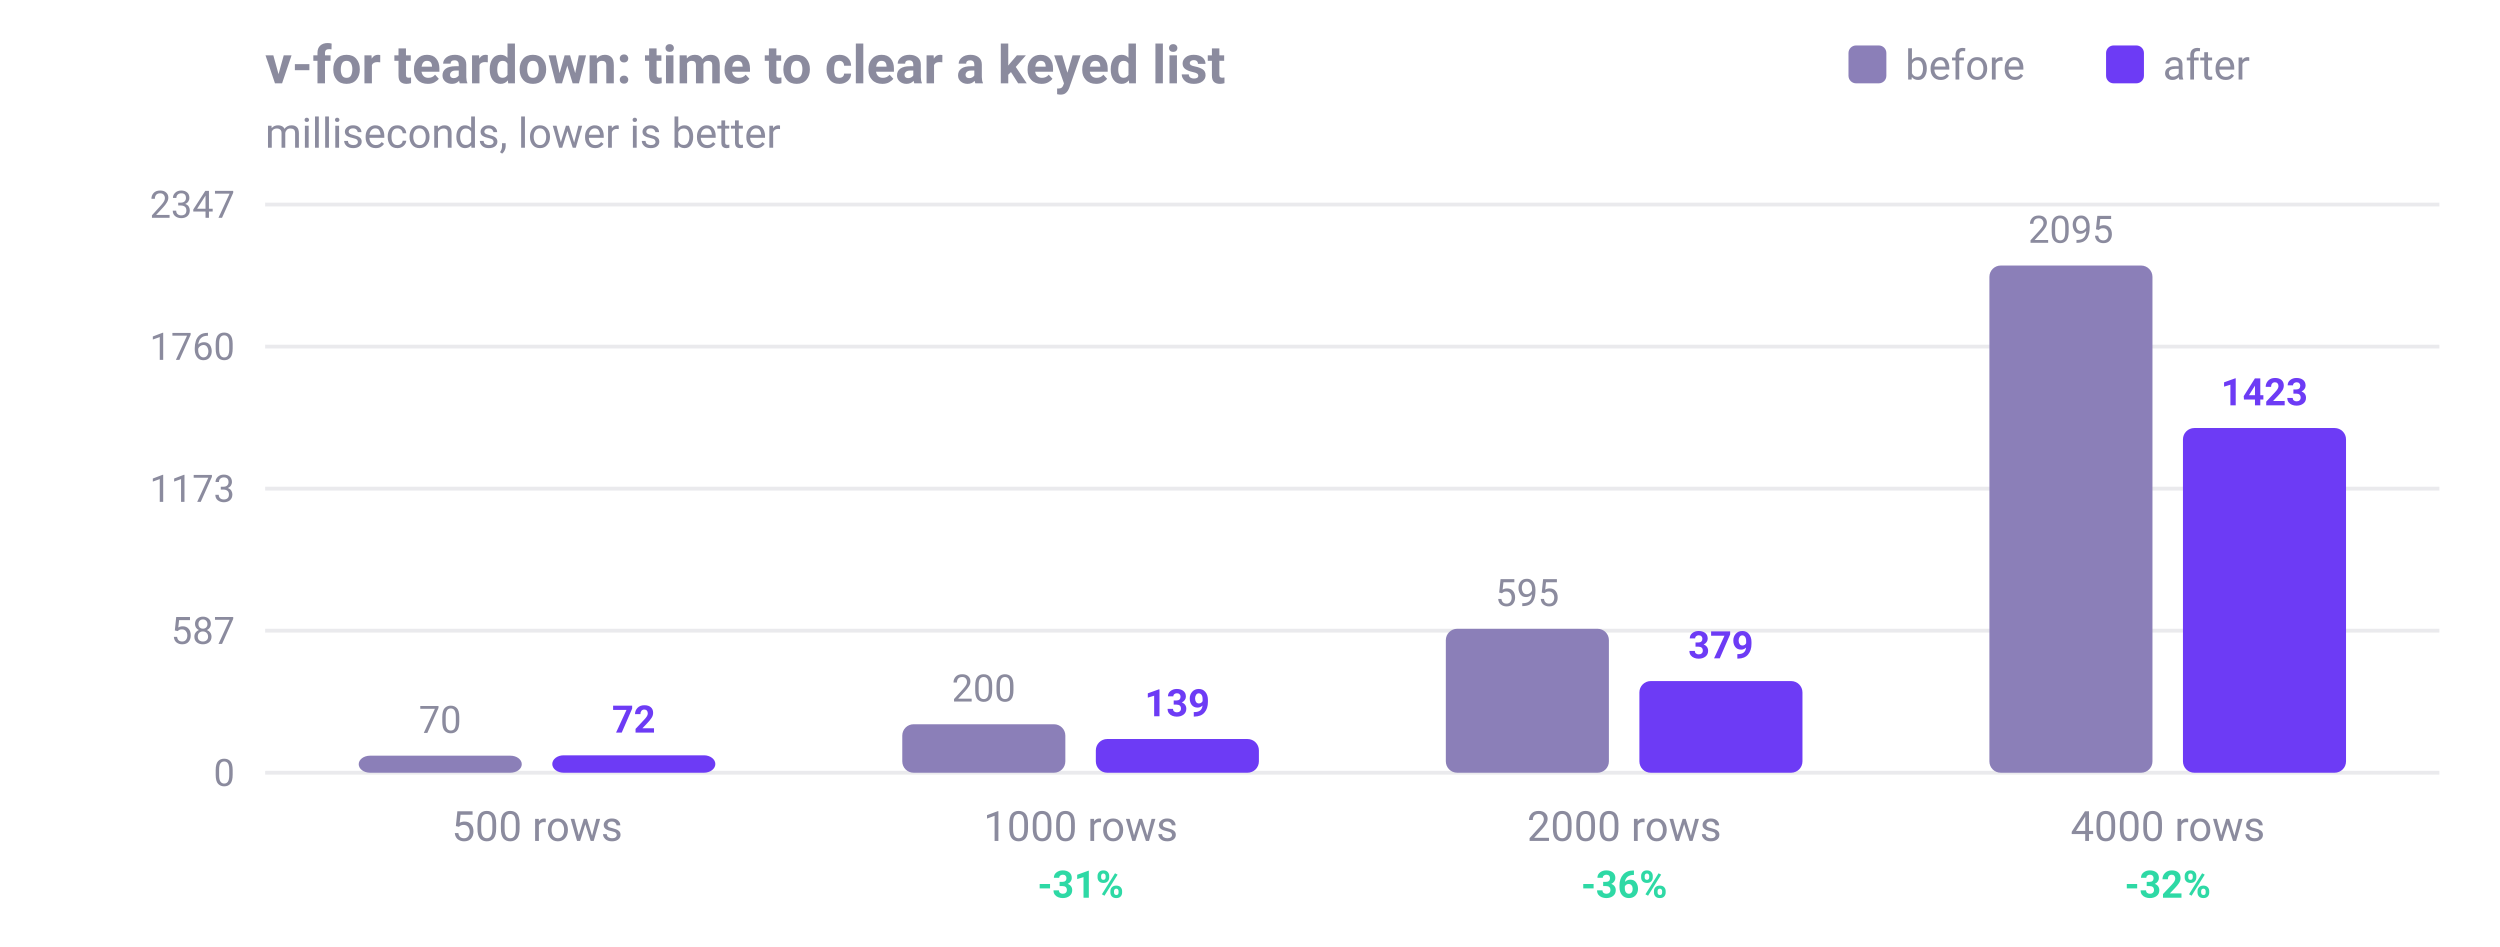
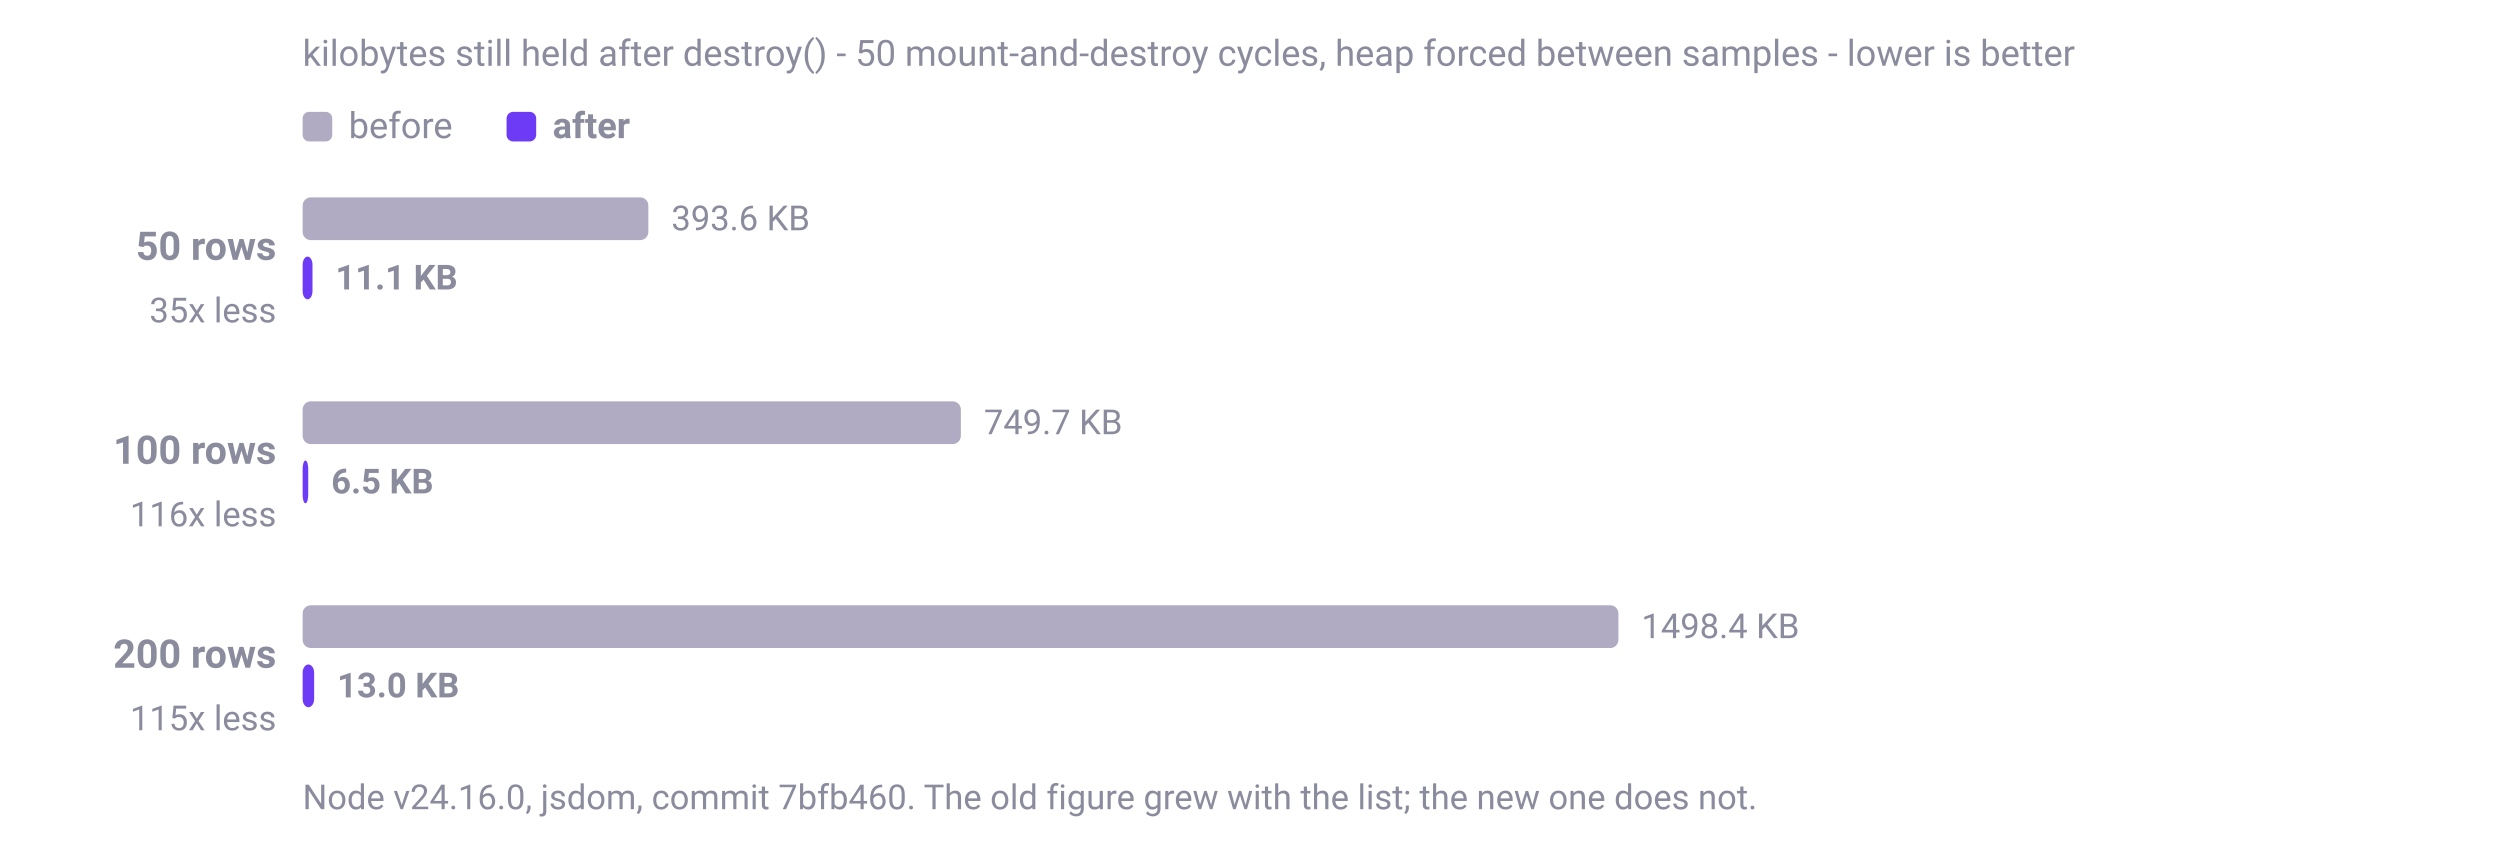
- <svg xmlns="http://www.w3.org/2000/svg" viewBox="0 0 660 250" width="660" height="250" font-family="ui-sans-serif,system-ui,-apple-system,Segoe UI,Roboto,sans-serif">
-   <text x="70" y="22" font-size="14" font-weight="700" fill="#8b8b9e">v-for teardown: time to clear a keyed list</text>
-   <text x="70" y="39" font-size="11" fill="#8b8b9e">milliseconds, lower is better</text>
-   <rect x="488" y="12" width="10" height="10" fill="#8b7fb8" rx="2" />
-   <text x="503" y="21" font-size="11" fill="#8b8b9e">before</text>
-   <rect x="556" y="12" width="10" height="10" fill="#6D3BF5" rx="2" />
-   <text x="571" y="21" font-size="11" fill="#8b8b9e">after</text>
-   <line x1="70" y1="204.0" x2="644" y2="204.0" stroke="#8b8b9e" stroke-opacity="0.18" />
-   <text x="62" y="207.5" font-size="10" fill="#8b8b9e" text-anchor="end">0</text>
-   <line x1="70" y1="166.5" x2="644" y2="166.5" stroke="#8b8b9e" stroke-opacity="0.18" />
-   <text x="62" y="170.0" font-size="10" fill="#8b8b9e" text-anchor="end">587</text>
-   <line x1="70" y1="129.0" x2="644" y2="129.0" stroke="#8b8b9e" stroke-opacity="0.18" />
-   <text x="62" y="132.5" font-size="10" fill="#8b8b9e" text-anchor="end">1173</text>
-   <line x1="70" y1="91.5" x2="644" y2="91.5" stroke="#8b8b9e" stroke-opacity="0.18" />
-   <text x="62" y="95.0" font-size="10" fill="#8b8b9e" text-anchor="end">1760</text>
-   <line x1="70" y1="54.0" x2="644" y2="54.0" stroke="#8b8b9e" stroke-opacity="0.18" />
-   <text x="62" y="57.5" font-size="10" fill="#8b8b9e" text-anchor="end">2347</text>
-   <rect x="94.7" y="199.5" width="43.05" height="4.5" fill="#8b7fb8" rx="3" />
-   <rect x="145.8" y="199.4" width="43.05" height="4.6" fill="#6D3BF5" rx="3" />
-   <text x="116.2" y="193.5" font-size="10" fill="#8b8b9e" text-anchor="middle">70</text>
-   <text x="167.3" y="193.4" font-size="10" font-weight="600" fill="#6D3BF5" text-anchor="middle">72</text>
-   <text x="141.8" y="222" font-size="11" fill="#8b8b9e" text-anchor="middle">500 rows</text>
-   <rect x="238.2" y="191.2" width="43.05" height="12.8" fill="#8b7fb8" rx="3" />
-   <rect x="289.3" y="195.1" width="43.05" height="8.9" fill="#6D3BF5" rx="3" />
-   <text x="259.7" y="185.2" font-size="10" fill="#8b8b9e" text-anchor="middle">200</text>
-   <text x="310.8" y="189.1" font-size="10" font-weight="600" fill="#6D3BF5" text-anchor="middle">139</text>
-   <text x="285.3" y="222" font-size="11" fill="#8b8b9e" text-anchor="middle">1000 rows</text>
-   <text x="285.3" y="237" font-size="10" font-weight="600" fill="#2ED9A5" text-anchor="middle">-31%</text>
-   <rect x="381.7" y="166.0" width="43.05" height="38.0" fill="#8b7fb8" rx="3" />
-   <rect x="432.8" y="179.8" width="43.05" height="24.2" fill="#6D3BF5" rx="3" />
-   <text x="403.2" y="160.0" font-size="10" fill="#8b8b9e" text-anchor="middle">595</text>
-   <text x="454.3" y="173.8" font-size="10" font-weight="600" fill="#6D3BF5" text-anchor="middle">379</text>
-   <text x="428.8" y="222" font-size="11" fill="#8b8b9e" text-anchor="middle">2000 rows</text>
-   <text x="428.8" y="237" font-size="10" font-weight="600" fill="#2ED9A5" text-anchor="middle">-36%</text>
-   <rect x="525.2" y="70.1" width="43.05" height="133.9" fill="#8b7fb8" rx="3" />
-   <rect x="576.3" y="113.0" width="43.05" height="91.0" fill="#6D3BF5" rx="3" />
-   <text x="546.7" y="64.1" font-size="10" fill="#8b8b9e" text-anchor="middle">2095</text>
-   <text x="597.8" y="107.0" font-size="10" font-weight="600" fill="#6D3BF5" text-anchor="middle">1423</text>
-   <text x="572.3" y="222" font-size="11" fill="#8b8b9e" text-anchor="middle">4000 rows</text>
-   <text x="572.3" y="237" font-size="10" font-weight="600" fill="#2ED9A5" text-anchor="middle">-32%</text>
+ <svg xmlns="http://www.w3.org/2000/svg" viewBox="0 0 760 258" width="760" height="258" font-family="ui-sans-serif,system-ui,-apple-system,Segoe UI,Roboto,sans-serif">
+   <text x="92" y="20" font-size="11" fill="#8b8b9e">kilobytes still held after destroy() - 50 mount-and-destroy cycles, heap forced between samples - lower is better</text>
+   <rect x="92" y="34" width="9" height="9" rx="2" fill="#b0abc2" />
+   <text x="106" y="42" font-size="11" fill="#8b8b9e">before</text>
+   <rect x="154" y="34" width="9" height="9" rx="2" fill="#6D3BF5" />
+   <text x="168" y="42" font-size="11" font-weight="700" fill="#8b8b9e">after</text>
+   <text x="84" y="79" font-size="12" text-anchor="end" font-weight="700" fill="#8b8b9e">50 rows</text>
+   <rect x="92" y="60" width="105.1" height="13" rx="2.5" fill="#b0abc2" />
+   <text x="204.1" y="70" font-size="10.5" fill="#8b8b9e" font-weight="400">393.6 KB</text>
+   <rect x="92" y="78" width="3.0" height="13" rx="2.5" fill="#6D3BF5" />
+   <text x="102.0" y="88" font-size="10.5" fill="#8b8b9e" font-weight="700">11.1 KB</text>
+   <text x="84" y="98" font-size="10.5" text-anchor="end" fill="#8b8b9e">35x less</text>
+   <text x="84" y="141" font-size="12" text-anchor="end" font-weight="700" fill="#8b8b9e">100 rows</text>
+   <rect x="92" y="122" width="200.1" height="13" rx="2.5" fill="#b0abc2" />
+   <text x="299.1" y="132" font-size="10.5" fill="#8b8b9e" font-weight="400">749.7 KB</text>
+   <rect x="92" y="140" width="1.7" height="13" rx="2.5" fill="#6D3BF5" />
+   <text x="100.7" y="150" font-size="10.5" fill="#8b8b9e" font-weight="700">6.5 KB</text>
+   <text x="84" y="160" font-size="10.5" text-anchor="end" fill="#8b8b9e">116x less</text>
+   <text x="84" y="203" font-size="12" text-anchor="end" font-weight="700" fill="#8b8b9e">200 rows</text>
+   <rect x="92" y="184" width="400.0" height="13" rx="2.5" fill="#b0abc2" />
+   <text x="499.0" y="194" font-size="10.5" fill="#8b8b9e" font-weight="400">1498.4 KB</text>
+   <rect x="92" y="202" width="3.5" height="13" rx="2.5" fill="#6D3BF5" />
+   <text x="102.5" y="212" font-size="10.5" fill="#8b8b9e" font-weight="700">13.0 KB</text>
+   <text x="84" y="222" font-size="10.5" text-anchor="end" fill="#8b8b9e">115x less</text>
+   <text x="92" y="246" font-size="10.5" fill="#8b8b9e">Node v24.16.0, jsdom, commit 7bfb460. The old figure grew with the list; the new one does not.</text>
</svg>
